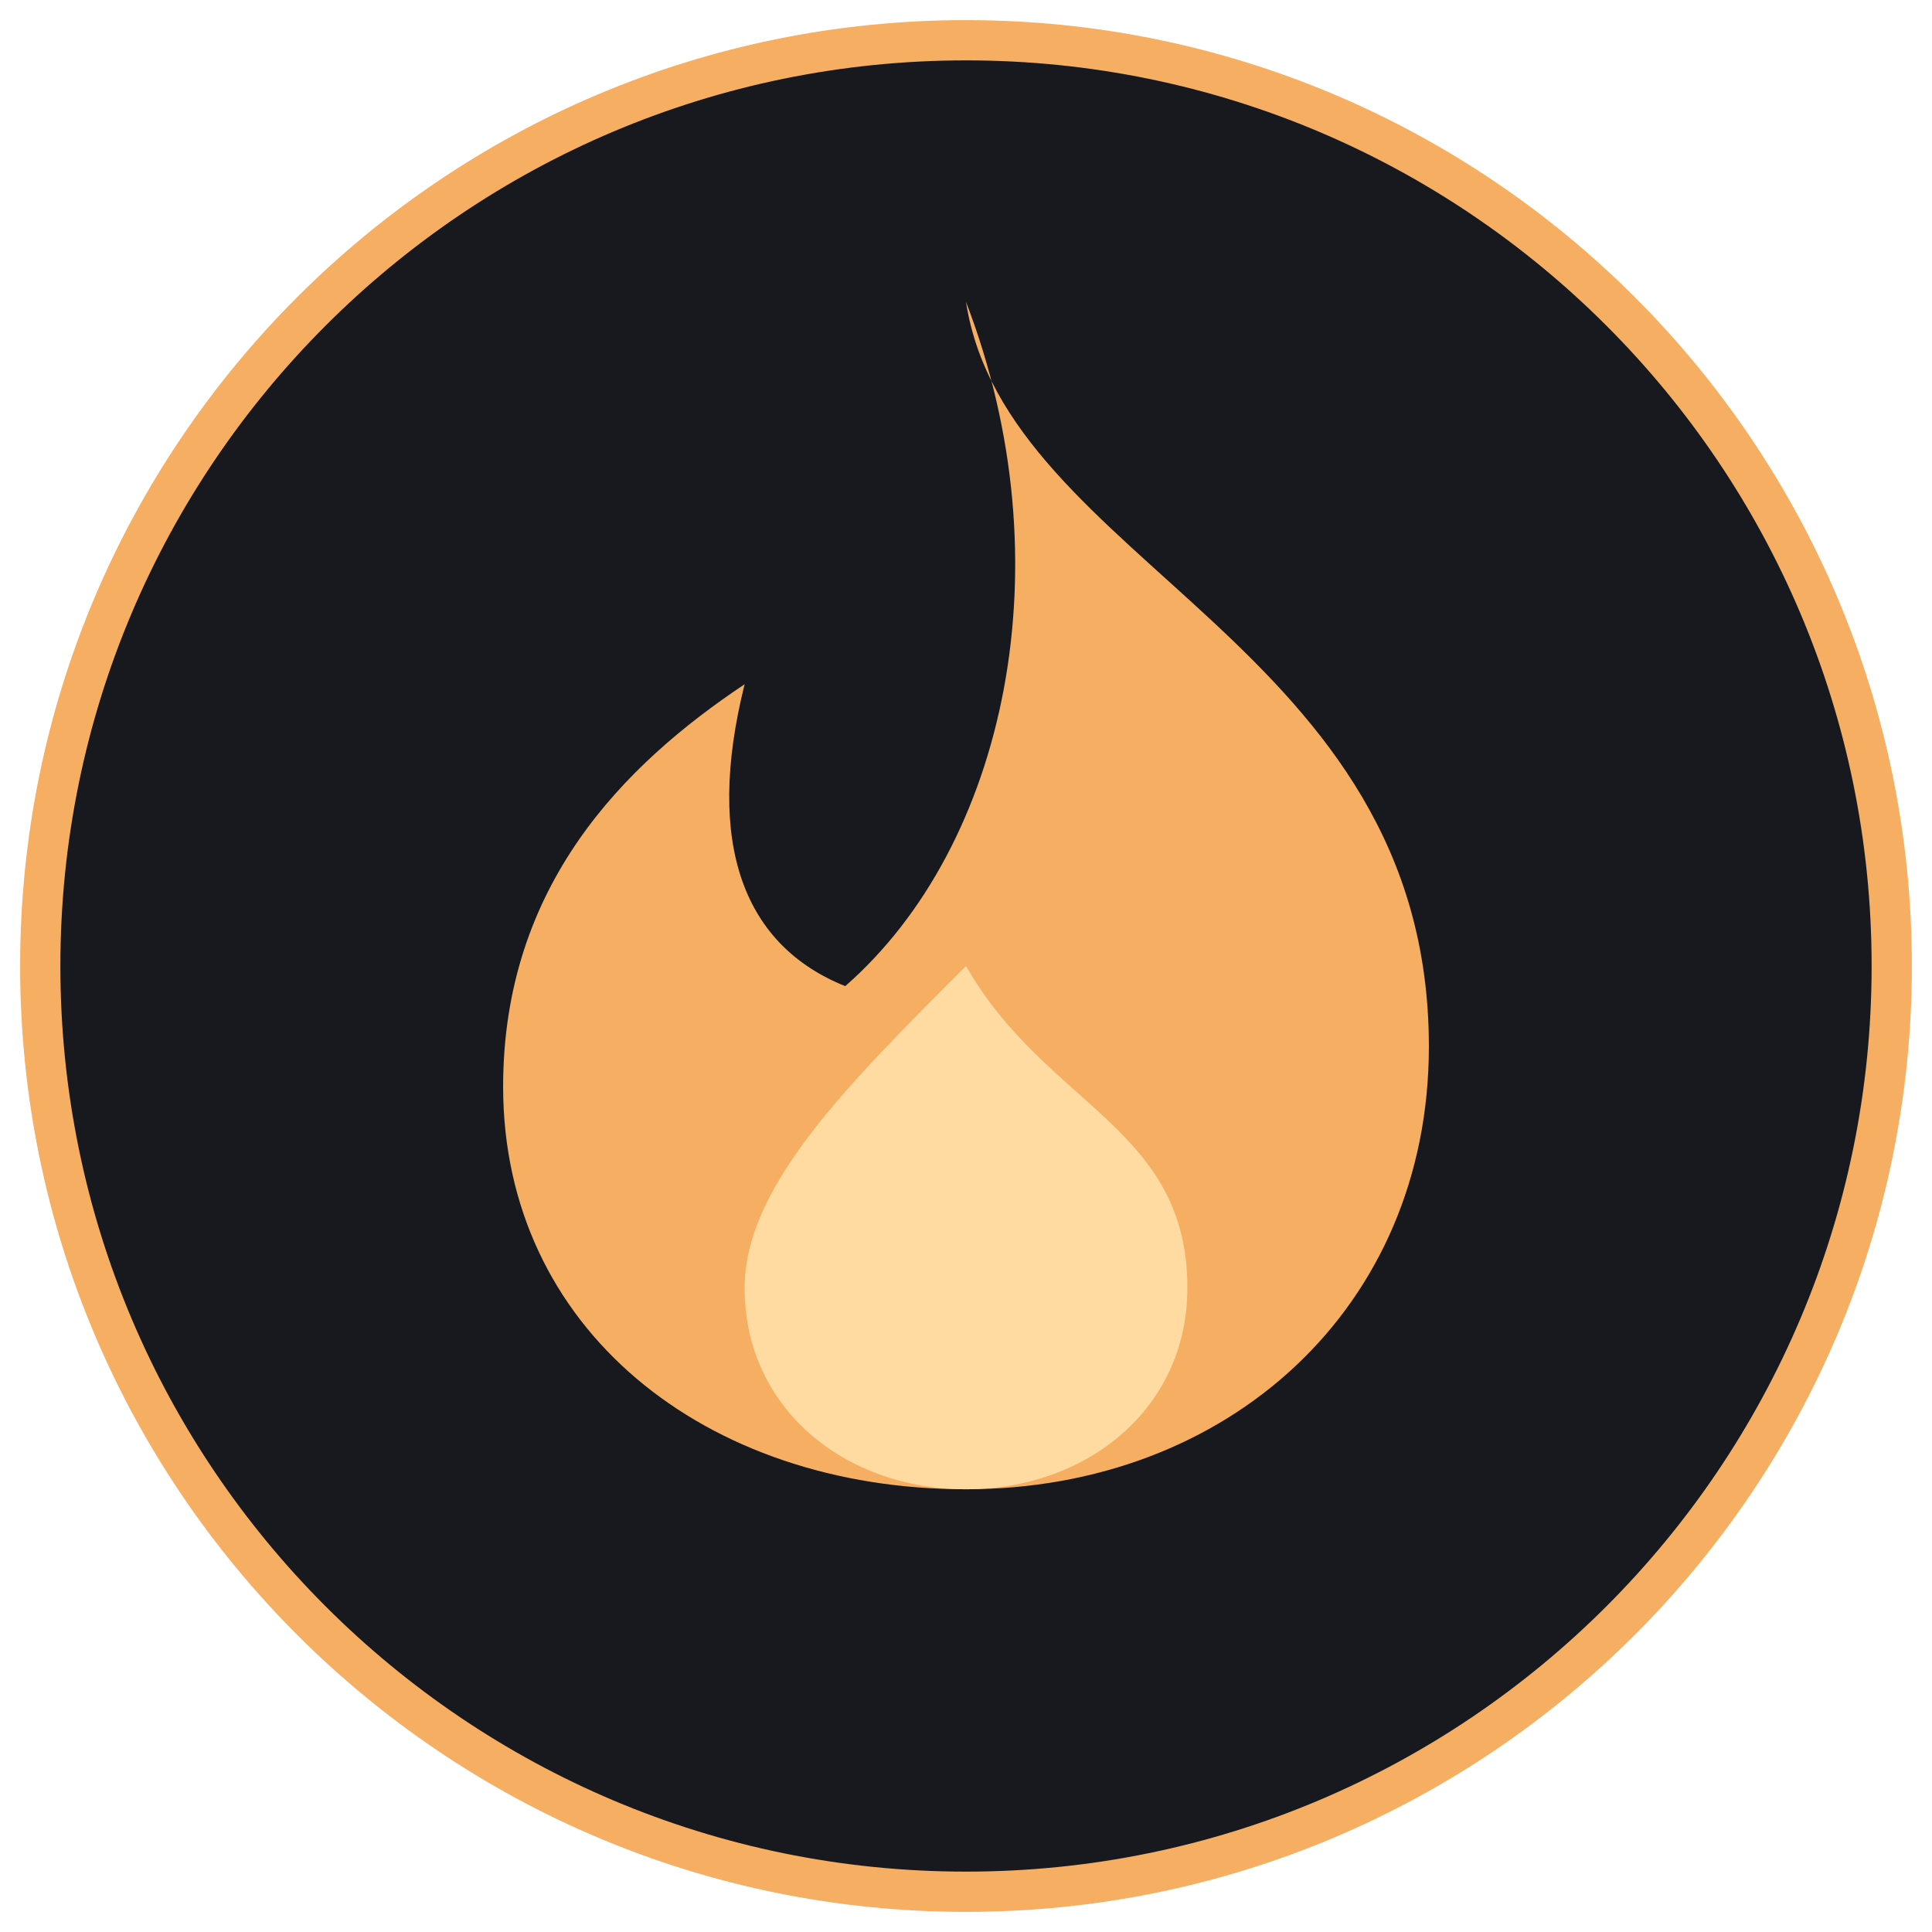
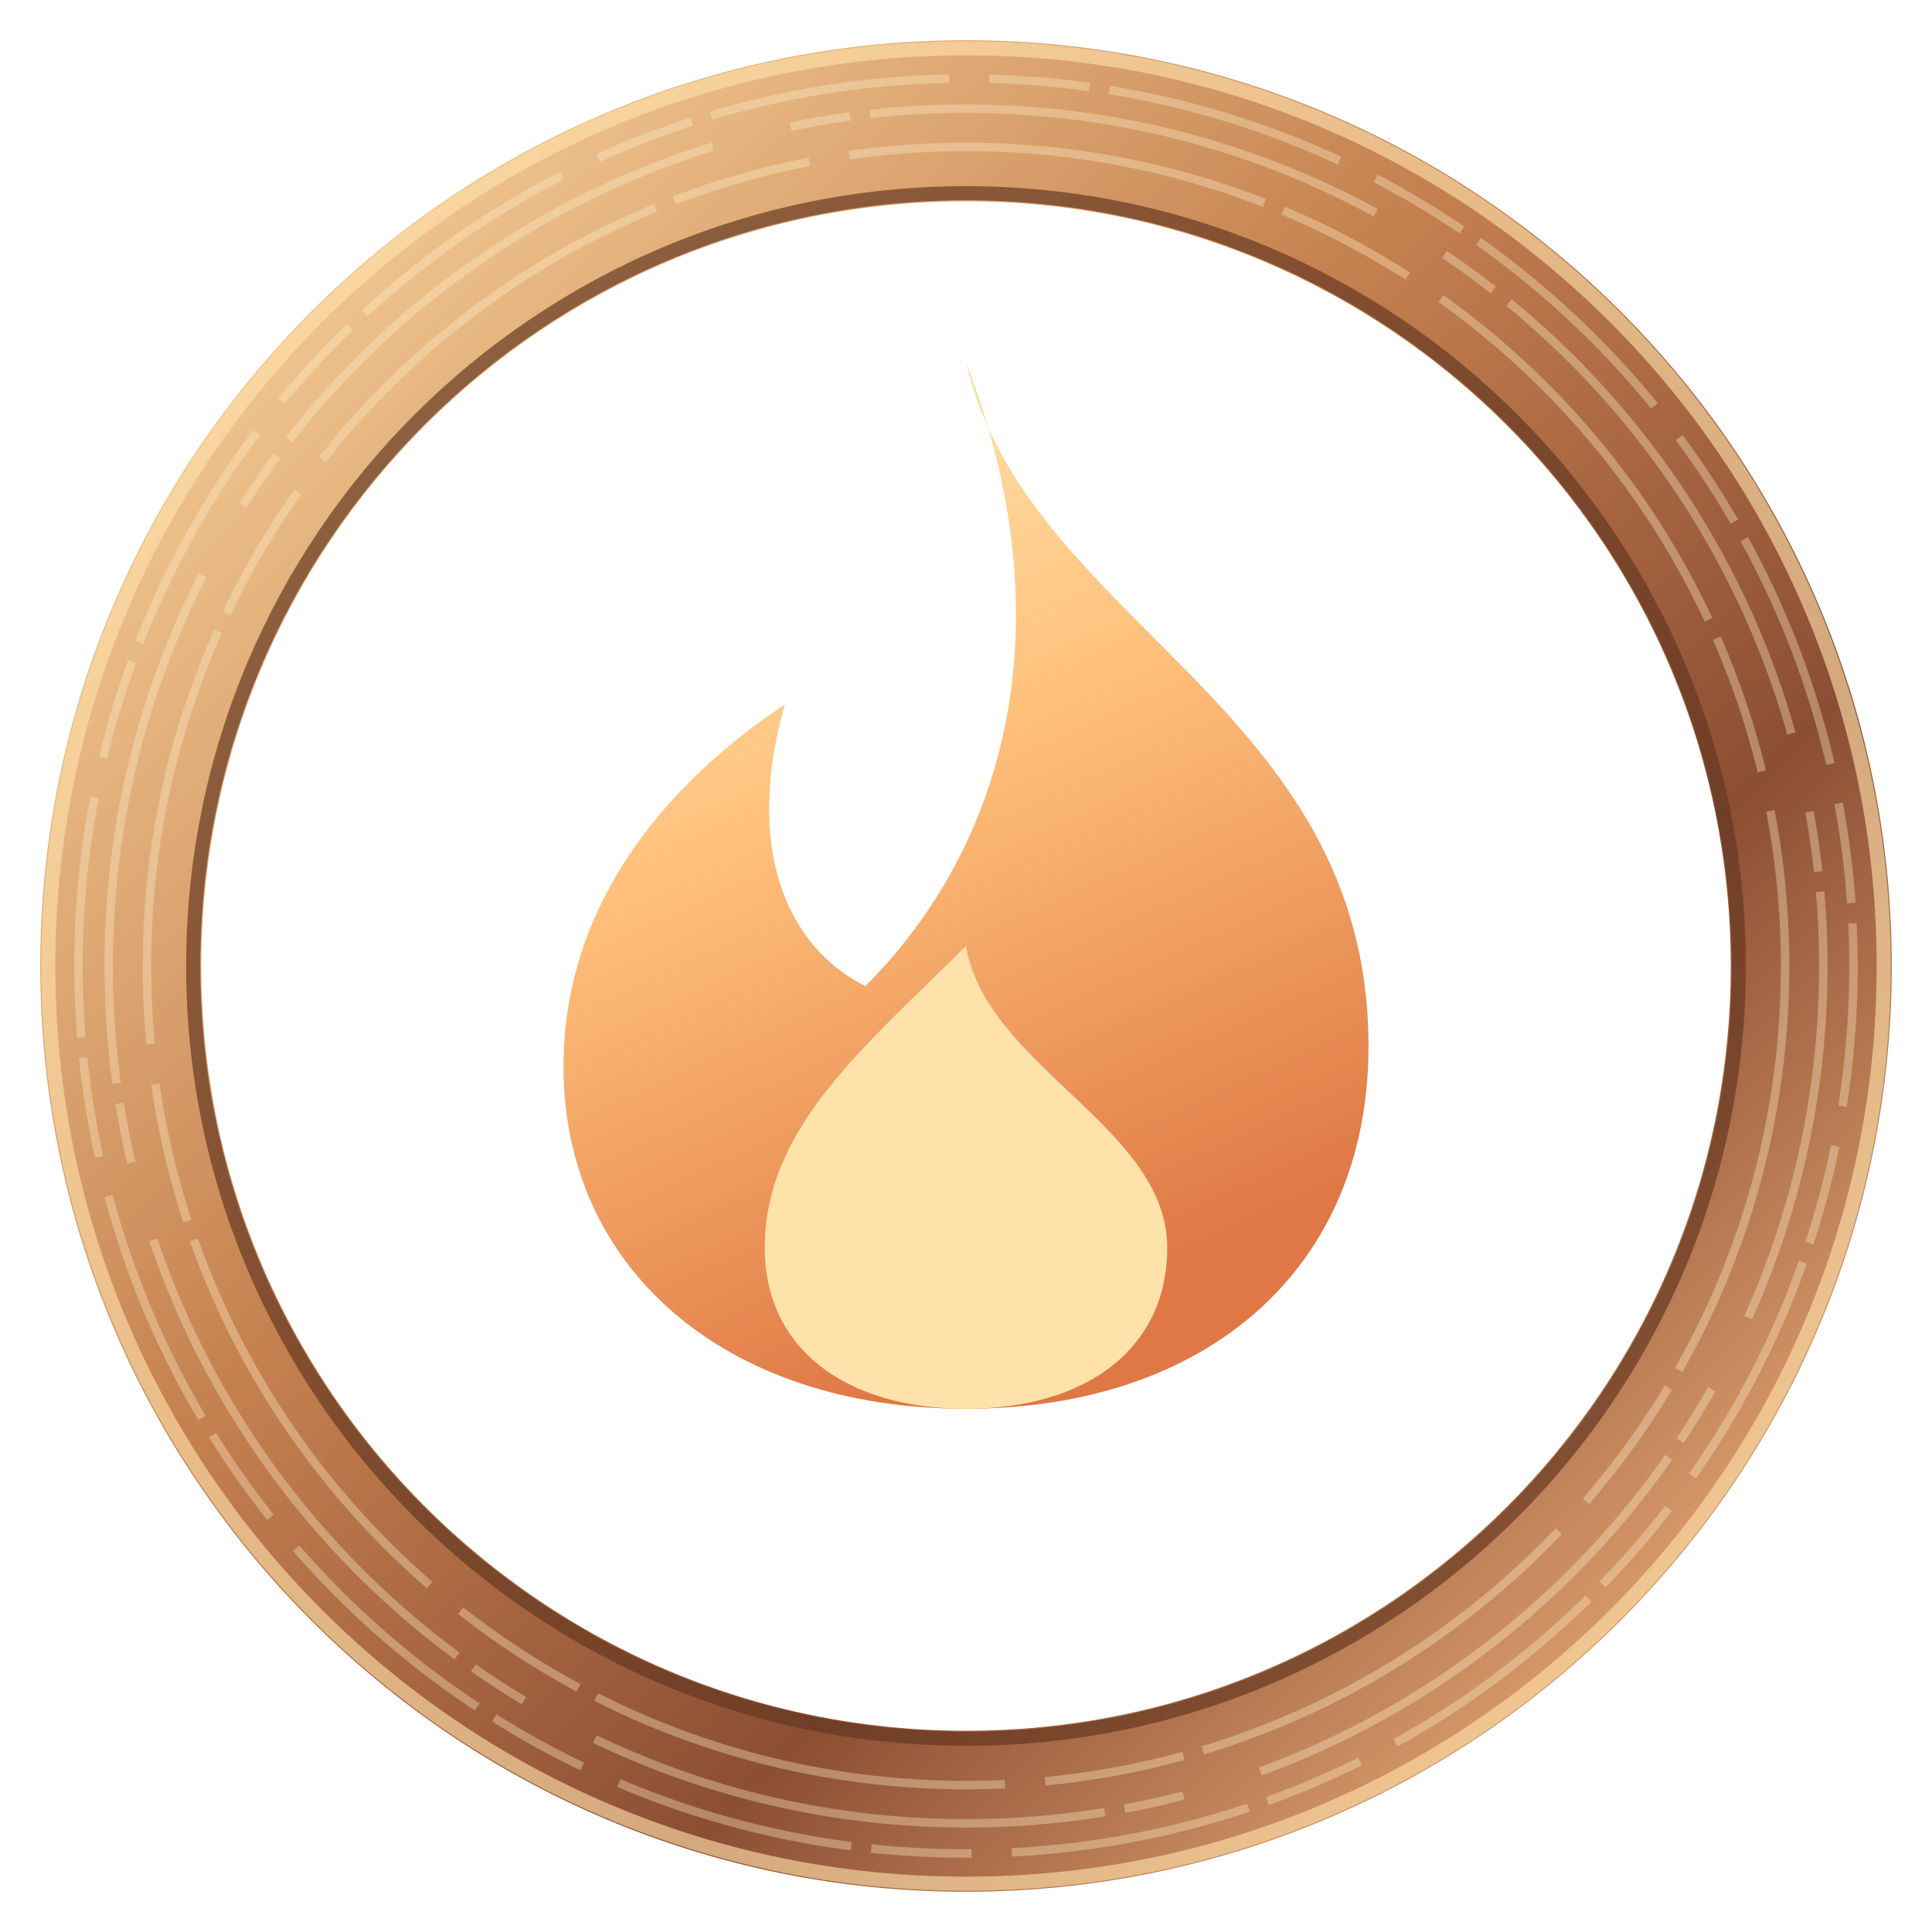
<svg xmlns="http://www.w3.org/2000/svg" viewBox="0 0 96 96" role="img" aria-labelledby="title">
-   <circle cx="48" cy="48" r="46" fill="#17191f" stroke="#f6af62" stroke-width="2" />
-   <path d="M 48,15 C 50,28 71,32 71,52 C 71,65 61,74 48,74 C 35,74 25,66 25,54 C 25,44 31,38 37,34 C 35,42 37,47 42,49 C 50,42 53,28 48,15 Z" fill="#f6af62" />
-   <path d="M 48,48 C 52,55 59,56 59,64 C 59,70 54,74 48,74 C 42,74 37,70 37,64 C 37,59 42,54 48,48 Z" fill="#ffdba1" />
+   <defs>
+     <linearGradient id="copper" x1="0" y1="0" x2="1" y2="1" gradientUnits="objectBoundingBox">
+       <stop stop-color="#ffdda5" />
+       <stop offset=".41" stop-color="#c4804f" />
+       <stop offset=".68" stop-color="#8c4e34" />
+       <stop offset="1" stop-color="#ffc285" />
+     </linearGradient>
+     <linearGradient id="ember" x1="0" y1="0" x2=".35" y2="1">
+       <stop stop-color="#fff0bf" />
+       <stop offset=".48" stop-color="#ffc07b" />
+       <stop offset="1" stop-color="#df7845" />
+     </linearGradient>
+   </defs>
+   <circle cx="48" cy="48" r="42" fill="none" stroke="url(#copper)" stroke-width="8" />
+   <circle cx="48" cy="48" r="45.6" fill="none" stroke="#ffe0ab" stroke-opacity=".62" stroke-width=".7" />
+   <circle cx="48" cy="48" r="38.4" fill="none" stroke="#643721" stroke-opacity=".68" stroke-width=".7" />
+   <g fill="none" stroke="#fff0c8" stroke-width=".42" stroke-opacity=".36">
+     <circle cx="48" cy="48" r="40.7" stroke-dasharray="21 1 7 2" />
+     <circle cx="48" cy="48" r="42.6" stroke-dasharray="3 1 26 4" stroke-dashoffset="12" />
+     <circle cx="48" cy="48" r="44.1" stroke-dasharray="12 2 5 1" stroke-dashoffset="5" />
+   </g>
+   <path d="M48 18 C51 31 68 35 68 52 C68 63 60 70 48 70 C36 70 28 63 28 53 C28 45 33 39 39 35 C37 42 39 47 43 49 C50 42 53 31 48 18Z" fill="url(#ember)" />
+   <path d="M48 47 C49 53 58 56 58 62 C58 67 54 70 48 70 C42 70 38 67 38 62 C38 56 43 52 48 47Z" fill="#ffe2a9" />
</svg>
